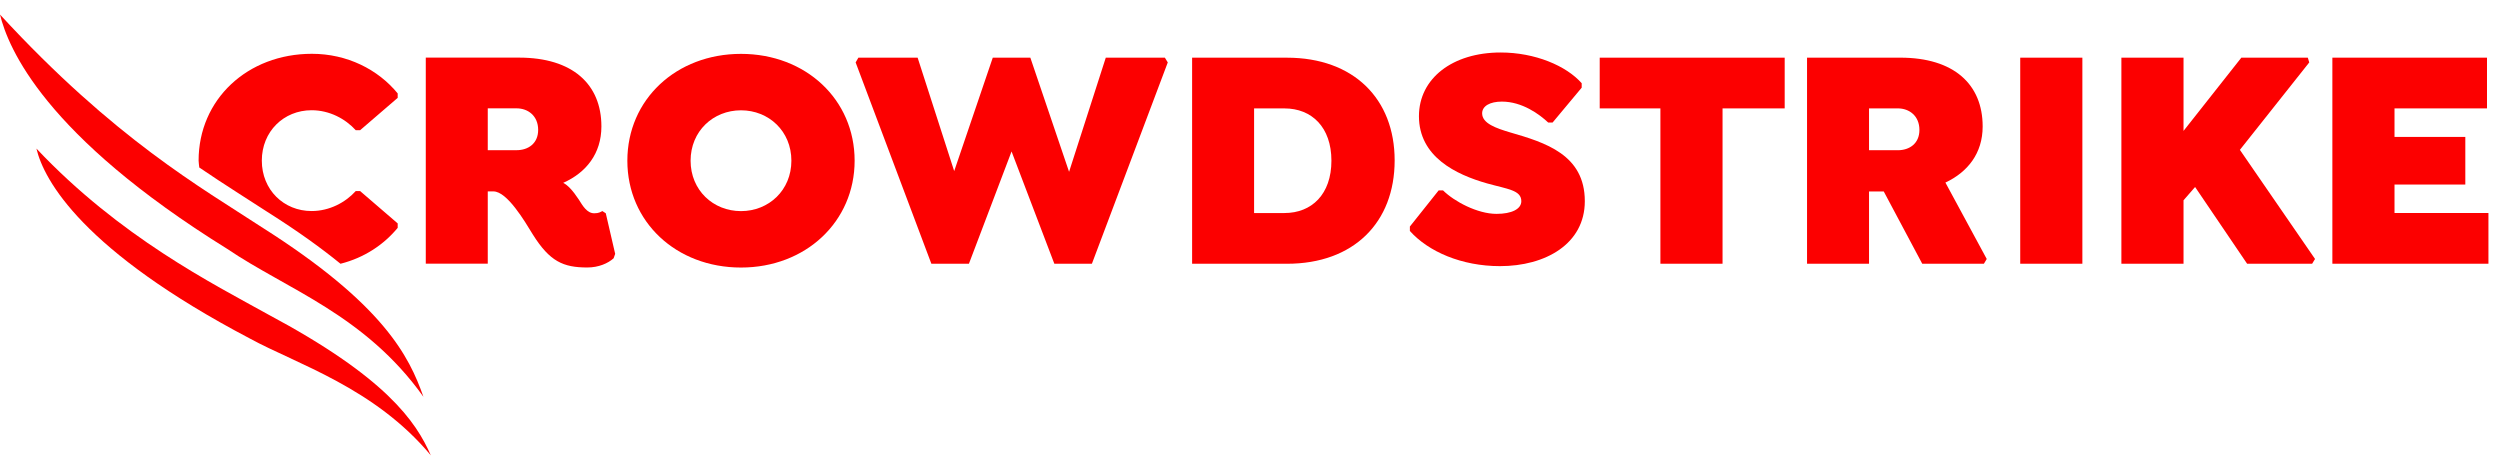
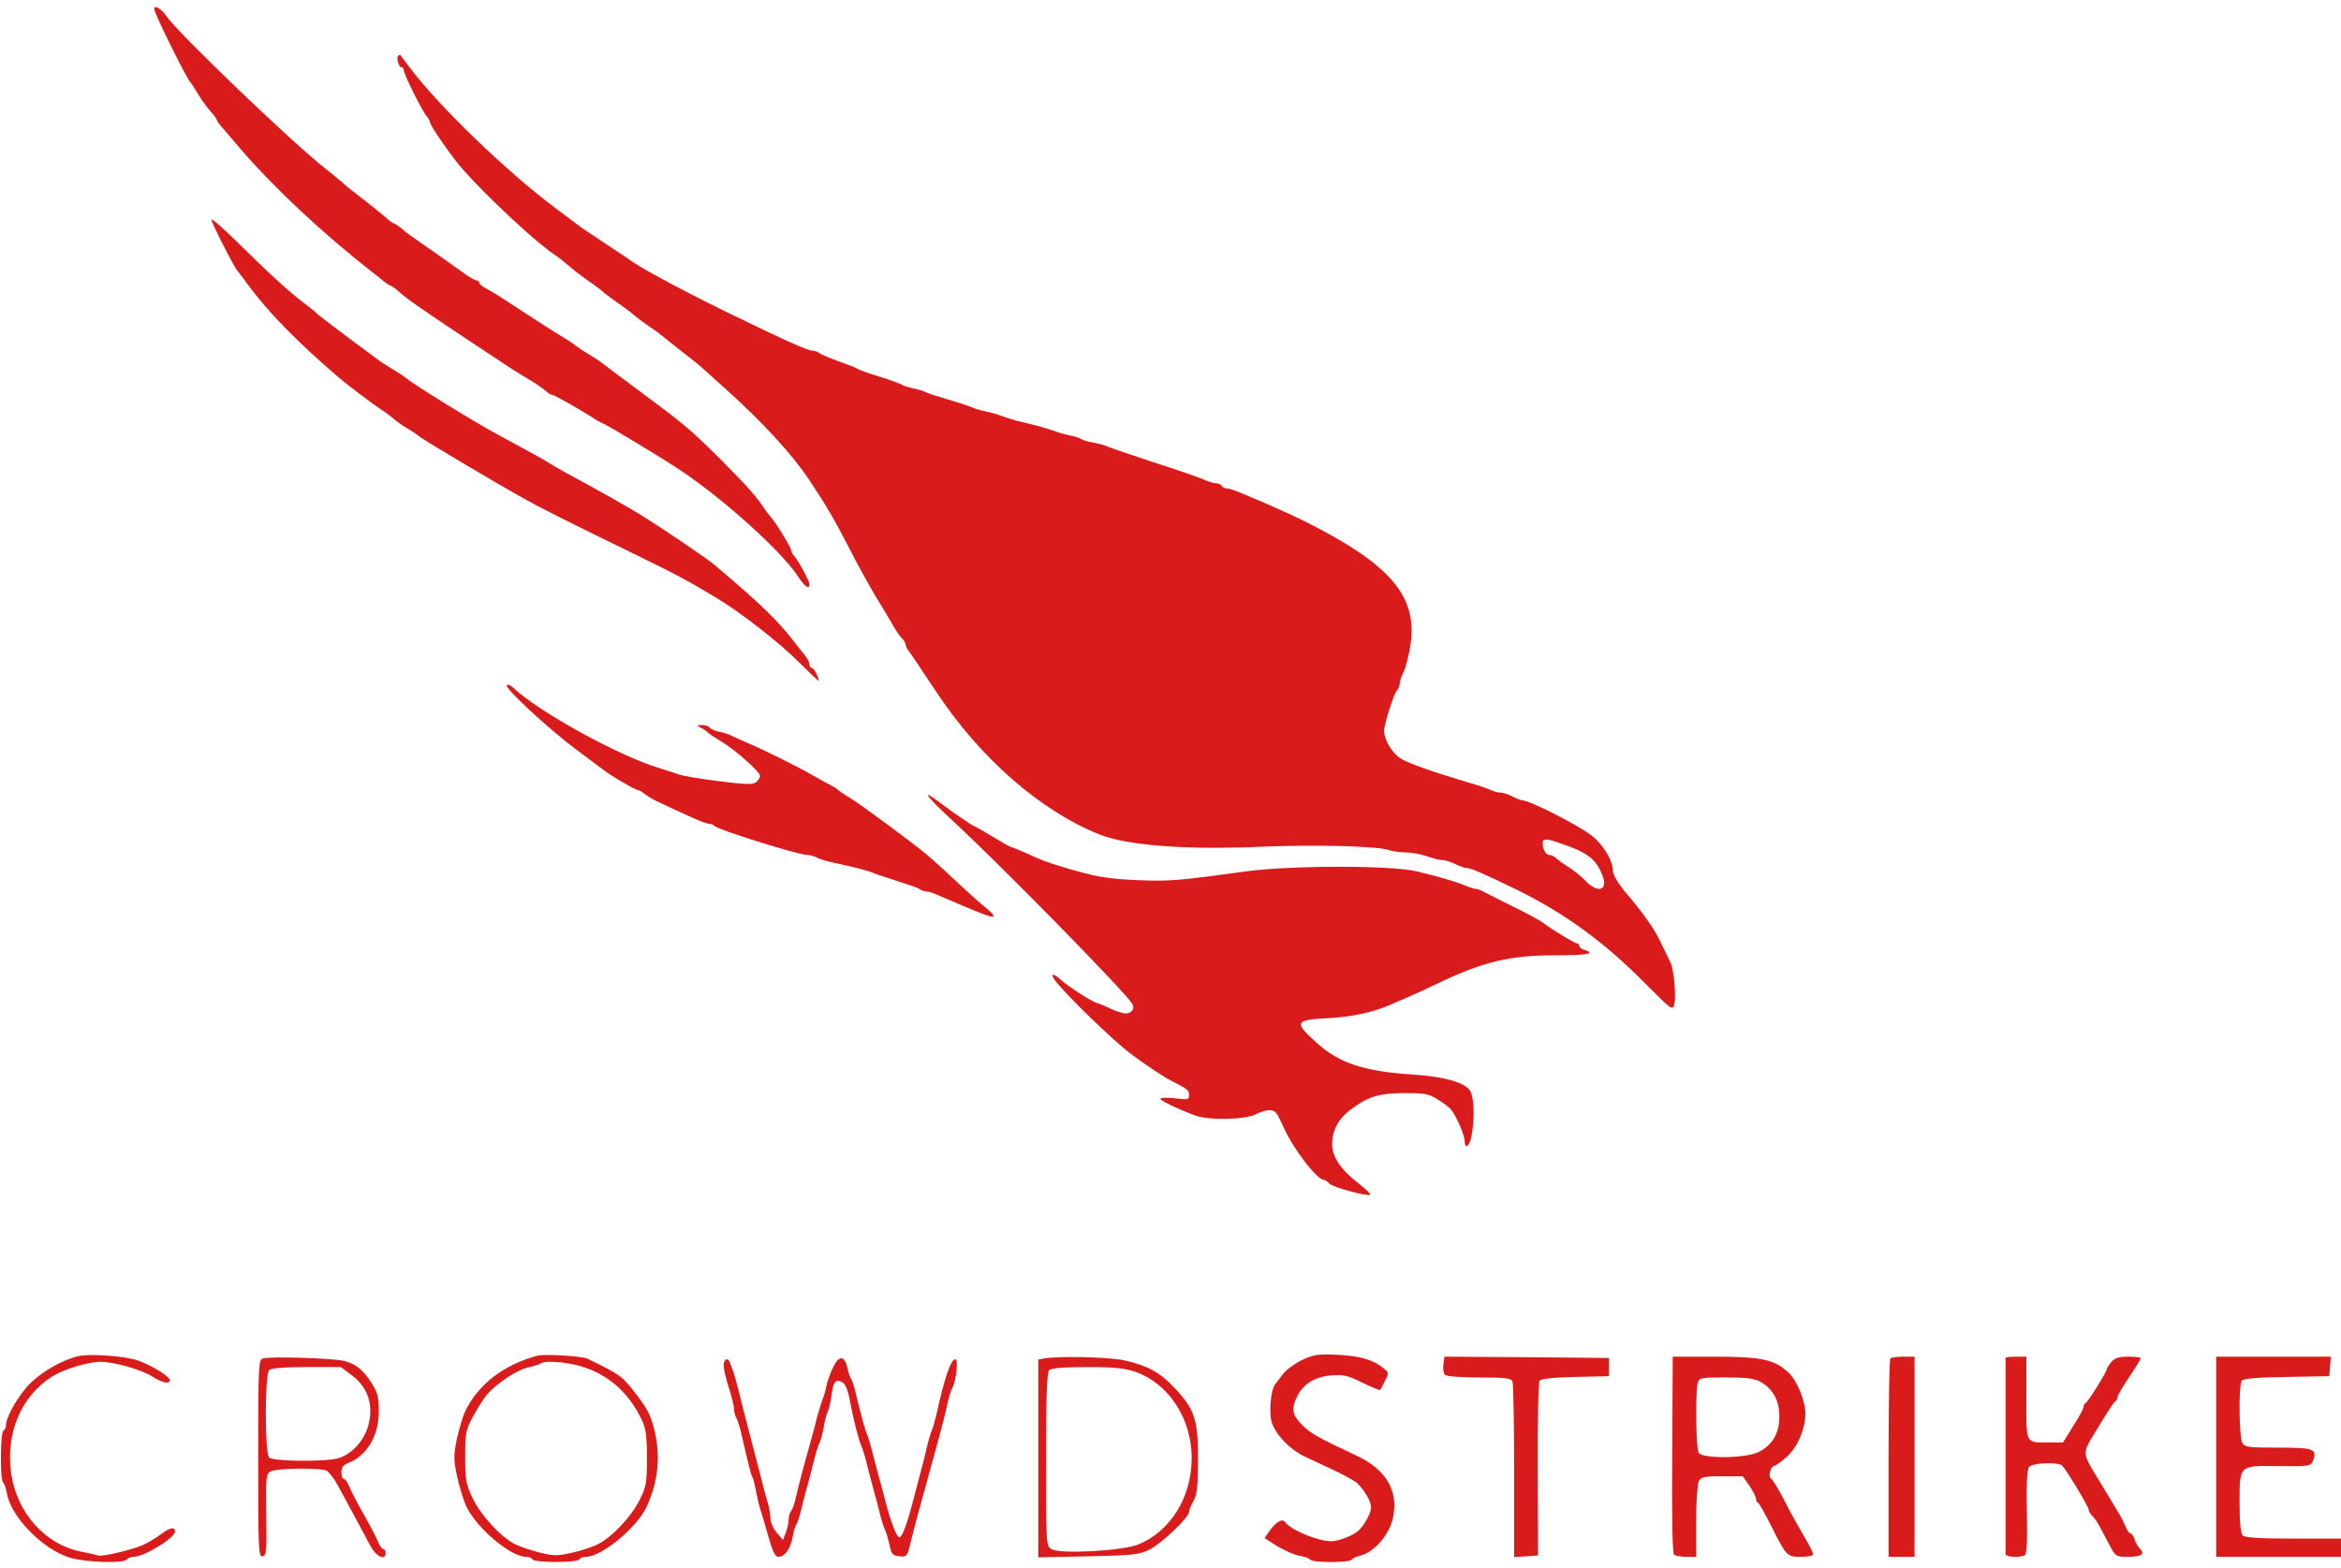
- <svg xmlns="http://www.w3.org/2000/svg" version="1.1" viewBox="0 0 173 32">
-   <g style="fill:#fc0000">
-     <g transform="translate(13 3.527)">
-       <path d="m14.52 12.24v-0.307l-2.6-2.238h-0.303c-0.715 0.79-1.819 1.382-3.054 1.382-1.928 0-3.445-1.47-3.445-3.488s1.517-3.488 3.445-3.488c1.235 0 2.339 0.592 3.054 1.382h0.303l2.6-2.238v-0.307c-1.365-1.667-3.509-2.742-5.936-2.742-4.462 0-7.841 3.159-7.841 7.393 0 0.164 0.037 0.315 0.048 0.476 1.826 1.242 3.438 2.236 4.826 3.146 2.001 1.266 3.616 2.431 4.946 3.514 1.658-0.419 3.002-1.328 3.957-2.485m-12.15-0.079c1.042 1.28 2.513 2.198 4.248 2.59-1.172-0.659-2.307-1.306-3.364-2.022-0.31-0.192-0.586-0.378-0.884-0.568" />
-       <path d="m29.57 14.04-0.65-2.808-0.238-0.154c-0.13 0.066-0.238 0.154-0.563 0.154-0.499 0-0.802-0.527-1.062-0.943-0.433-0.659-0.78-1.01-1.083-1.163 1.581-0.702 2.643-2.018 2.643-3.905 0-2.918-1.993-4.761-5.697-4.761h-6.456v14.26h4.289v-5.002h0.39c0.953 0 2.167 2.062 2.73 2.984 1.17 1.865 2.101 2.281 3.769 2.281 0.78 0 1.43-0.285 1.82-0.636zm-5.329-8.578c0 0.944-0.693 1.404-1.495 1.404h-1.993v-2.896h1.993c0.802 0 1.495 0.527 1.495 1.492z" />
-       <path d="m46.14 7.594c0-4.234-3.379-7.393-7.863-7.393-4.485 0-7.864 3.159-7.864 7.393s3.379 7.393 7.864 7.393c4.484 0 7.863-3.181 7.863-7.393m-4.376 0c0 2.04-1.56 3.488-3.487 3.488-1.928 0-3.488-1.448-3.488-3.488s1.56-3.488 3.488-3.488c1.927 0 3.487 1.448 3.487 3.488" />
-     </g>
-     <polygon points="68.7 3.991 66.03 11.84 63.5 3.991 59.4 3.991 59.21 4.32 64.45 18.25 67.05 18.25 70 10.48 72.96 18.25 75.56 18.25 80.81 4.32 80.61 3.991 76.52 3.991 73.98 11.89 71.3 3.991" />
-     <path d="m96.51 11.1c0-4.256-2.838-7.108-7.452-7.108h-6.564v14.26h6.564c4.614 0 7.452-2.852 7.452-7.152m-4.376 0.022c0 2.325-1.365 3.62-3.249 3.62h-2.102v-7.24h2.102c1.884 0 3.249 1.295 3.249 3.62" />
-     <polygon points="110.7 7.501 114.9 7.501 114.9 18.25 119.2 18.25 119.2 7.501 123.5 7.501 123.5 3.991 110.7 3.991" />
-     <path d="m137.2 8.751c0-2.918-1.993-4.761-5.697-4.761h-6.456v14.26h4.29v-5.002h1.018l2.664 5.002h4.268l0.195-0.329-2.86-5.287c1.538-0.724 2.578-2.018 2.578-3.883m-4.376 0.241c0 0.944-0.693 1.404-1.495 1.404h-1.992v-2.896h1.992c0.802 0 1.495 0.527 1.495 1.492" />
-     <polygon points="139.8 18.25 144.1 18.25 144.1 3.991 139.8 3.991" />
-     <polygon points="151.1 9.059 151.1 3.991 146.8 3.991 146.8 18.25 151.1 18.25 151.1 13.86 151.9 12.94 155.5 18.25 160 18.25 160.2 17.92 155 10.37 159.8 4.32 159.7 3.991 155.1 3.991" />
-     <polygon points="165.7 14.74 165.7 12.77 170.6 12.77 170.6 9.475 165.7 9.475 165.7 7.501 172.1 7.501 172.1 3.99 161.4 3.99 161.4 18.25 172.2 18.25 172.2 14.74" />
-     <g transform="translate(0 .5267)">
-       <path d="m103.8 17.89c3.142 0 5.869-1.535 5.869-4.495 0-3.226-2.749-4.06-5.175-4.762-0.954-0.285-1.93-0.615-1.93-1.317 0-0.505 0.542-0.812 1.366-0.812 1.409 0 2.6 0.878 3.206 1.449h0.303l2.014-2.413v-0.307c-1.061-1.206-3.226-2.127-5.61-2.127-3.336 0-5.652 1.798-5.652 4.408 0 2.809 2.554 4.038 4.72 4.652 1.409 0.395 2.364 0.461 2.364 1.229 0 0.549-0.673 0.878-1.714 0.878-1.322 0-2.924-0.856-3.703-1.624h-0.303l-1.992 2.501v0.307c1.277 1.425 3.572 2.433 6.237 2.433" />
-       <path d="m29.82 31c-1.039-2.378-3.126-5.429-11.3-9.786-3.77-2.096-10.21-5.323-16-11.46 0.525 2.214 3.215 7.079 14.78 13.15 3.204 1.753 8.622 3.397 12.52 8.088" />
-       <path d="m29.3 26.93c-0.986-2.81-2.766-6.408-11.21-11.75-4.111-2.694-10.15-6.077-18.09-14.7 0.568 2.325 3.078 8.371 15.73 16.22 4.156 2.816 9.52 4.553 13.57 10.23" />
-     </g>
+ <svg xmlns="http://www.w3.org/2000/svg" height="1675" viewBox="-.3 3.8 900.3 599.8" width="2500">
+   <g fill="#da1b1b">
+     <path d="m59 5.5c0 1.7 12.6 27.2 14.1 28.5.3.3 1.6 2.3 2.9 4.5s3.5 5.1 4.7 6.5c1.3 1.4 2.3 2.8 2.3 3.1s.9 1.7 2.1 3c1.1 1.3 4.4 5.1 7.2 8.4 12.9 15 31.5 32.4 51.2 47.8.6.4 2.1 1.6 3.4 2.7s2.7 2 3 2 1.8 1 3.1 2.2c3.6 3.2 7.2 5.7 26.1 18.3 17.5 11.6 17.8 11.9 24.9 16.1 2.5 1.5 5.1 3.4 5.8 4.1s1.8 1.3 2.3 1.3c.7 0 10.8 5.7 15.9 9 .8.6 2.6 1.6 4 2.2 3.6 1.8 23.6 13.9 29.5 17.9 17 11.4 38.5 30.9 45 40.6 2.7 4.1 4.5 5.4 4.5 3.2 0-1.3-4.1-8.8-5.7-10.7-.7-.7-1.3-1.8-1.3-2.3 0-1.1-6-10.9-7.8-12.8-.7-.8-2.1-2.6-3-4-2.7-4.1-6-7.8-16.2-18.1-12.3-12.2-13.7-13.3-31-26.2-8-5.9-14.9-11.1-15.5-11.6-.5-.4-2.8-1.9-5-3.2s-4.2-2.7-4.5-3-2.3-1.7-4.5-3-8.5-5.3-14-8.9c-11.1-7.3-13-8.5-16.2-10.2-1.3-.7-2.3-1.6-2.3-2.1 0-.4-.5-.8-1-.8-.6 0-3-1.4-5.3-3.1-3.9-2.8-15.9-11.3-20-14.1-1.1-.7-2.8-2.1-3.9-3.1-1.2-.9-2.4-1.7-2.7-1.7s-1.7-1-3.1-2.3c-1.4-1.2-5.3-4.4-8.7-7s-6.8-5.3-7.5-6-3.8-3.2-6.8-5.6c-12.9-10.1-56.9-52.3-61.3-58.8-1.9-2.8-4.7-4.5-4.7-2.8z" />
+     <path d="m152.8 23.6c-.8.8.3 4.4 1.3 4.4.5 0 .9.5.9 1.2 0 1.5 7.2 15.9 8.8 17.6.6.7 1.2 1.7 1.2 2.2 0 1.3 8.6 13.7 12.8 18.4 10 11.2 28.2 28.1 35.2 32.7 1.4.9 3.9 2.9 5.5 4.3 1.7 1.5 4.8 3.9 7 5.4s4.9 3.5 5.9 4.4c1.1 1 3.8 3 6 4.5 2.3 1.6 5 3.6 6 4.5 1.1 1 3.8 3 6 4.5 2.3 1.5 4.3 3 4.6 3.3s3.7 3 7.5 6c3.9 3 7.5 5.9 8.1 6.5.6.5 4.6 4.1 8.9 8 14.6 13.1 25.8 25.3 32.6 35.5 6.6 10 9.2 14.4 15.1 25.8 3.1 6.2 7.7 14.4 10 18.3 2.4 3.9 5.4 8.9 6.7 11.2s3 4.8 3.8 5.5c.7.7 1.3 1.8 1.3 2.3s.5 1.5 1 2.2c.6.7 5.3 7.7 10.6 15.7 16.9 25.6 40.1 46 62.9 55.1 10.8 4.3 33.4 6 63 4.7 20.6-.8 44.2-.2 48.3 1.3 1.3.5 4.2.9 6.5.9 2.3.1 6 .7 8.2 1.5s4.9 1.5 6 1.5 3.3.7 4.9 1.5c1.5.8 3.5 1.5 4.3 1.5 1.6 0 7.1 2.4 19.8 8.6 18.3 9.1 33.1 19.9 48.7 35.6 10.4 10.5 10.8 10.8 11.4 8.2.8-3.1-.2-13.7-1.5-16.1-.5-1-2-4.1-3.3-6.8-2.5-5.6-7.2-12.3-14.2-20.4-2.7-3.3-4.6-6.5-4.6-7.9 0-4.1-3.9-10.5-8.5-13.9-5.8-4.3-23.6-13.3-26.3-13.3-.5 0-2.3-.7-3.8-1.5-1.6-.8-3.7-1.5-4.7-1.5-.9 0-2.5-.4-3.5-.9-.9-.5-5.1-1.9-9.2-3.1-13.7-4.1-22.5-7.2-25.6-9.1-3.3-2-6.4-7.2-6.4-10.7 0-2.6 3.8-14.4 5-15.6.6-.6 1-1.7 1-2.5 0-.9.6-2.8 1.4-4.3.8-1.4 1.9-5.8 2.6-9.7 3.3-19.4-7.2-31.8-41-48.7-4.5-2.2-12.7-5.9-16.5-7.5-1.1-.4-4.1-1.7-6.7-2.8-2.6-1.2-5.4-2.1-6.2-2.1s-1.8-.5-2.1-1c-.3-.6-1.3-1-2.2-1-.8 0-2.9-.6-4.6-1.4-1.8-.8-10.4-3.8-19.2-6.6-8.8-2.9-16.7-5.6-17.6-6-.9-.5-3.4-1.2-5.5-1.6-2.2-.3-4.3-1-4.9-1.4-.5-.4-2.6-1.1-4.5-1.4-1.9-.4-4.4-1.1-5.5-1.6-1.1-.4-4-1.3-6.5-2-2.5-.6-6.3-1.6-8.5-2.1-2.2-.6-4.9-1.5-6-1.9-1.1-.5-3.6-1.2-5.5-1.6-1.9-.3-4.1-1-5-1.4-.8-.4-4.9-1.8-9-3s-8.2-2.5-9-2.9c-.9-.5-3.1-1.2-5-1.6s-3.9-1-4.5-1.4c-.5-.4-4.4-1.8-8.5-3.1-4.1-1.2-7.9-2.6-8.5-3-.5-.4-3.9-1.7-7.5-3s-6.9-2.7-7.4-3.2c-.6-.4-1.6-.8-2.4-.8-2 0-11.4-4.3-35.2-15.9-16.7-8.2-32.1-16.6-35.5-19.3-.5-.4-4.6-3.1-9-6s-8.4-5.6-9-6c-.5-.4-5.2-3.9-10.4-7.8-18.1-13.5-44.4-38.8-55.5-53.5-2.1-2.8-3.9-5.1-4-5.3-.2-.1-.5.1-.8.4zm447.2 303c10.2 3.4 13.5 6 15.9 12.1 2.4 5.9-1.6 7.3-6.5 2.2-1.6-1.7-4.5-4-6.4-5.2s-4.1-2.7-4.8-3.4-1.9-1.3-2.7-1.3c-1.3 0-2.5-2.1-2.5-4.6 0-1.8 1.4-1.8 7 .2zm-519-240c0 1.1 8.5 17.9 10 19.7.6.7 2.7 3.4 4.7 6.2 7.3 9.8 18.7 21.5 33.9 34.5 3.8 3.3 14.2 11.1 17.5 13.2 1.4.9 3.2 2.3 4 3 .8.8 3.2 2.5 5.4 3.8s4.2 2.7 4.5 3c.6.8 30.1 18.3 39.5 23.5 7.4 4.2 15.4 8.2 43.5 21.9 16.5 8.1 19.6 9.7 31.7 17 9.1 5.5 23.7 16.9 31 24.2 4.1 4.1 7.6 7.4 7.8 7.4.3 0-.1-1.1-.7-2.5s-1.5-2.5-2-2.5c-.4 0-.8-.6-.8-1.3 0-.8-.9-2.5-2-3.8s-2.3-2.9-2.7-3.4c-7.3-9.6-13.3-15.4-31.7-31-2.5-2.2-19-13.4-26.7-18.2-6.1-3.9-18.4-10.8-30.9-17.5-3-1.7-5.9-3.4-6.5-3.8-.9-.7-5.2-3-19.5-10.8-9-4.8-31.8-18.9-35.5-21.9-.5-.5-2.8-2-5-3.3s-4.4-2.8-5-3.2c-.5-.4-5.9-4.4-12-8.9-6-4.5-11.2-8.5-11.5-8.8-.3-.4-2.7-2.4-5.5-4.5-5.6-4.2-12.8-10.8-26.2-24-5.1-5-9.3-8.6-9.3-8zm113.6 179.1c-1 1 15.8 16.6 26.9 24.9 5.5 4.1 10.5 7.8 11 8.2 2.6 2 11.6 7.2 12.4 7.2.5 0 1.6.6 2.3 1.2.7.7 2.9 2 4.8 3 13.3 6.3 19 8.8 20.4 8.8.8 0 1.7.4 2 .8.8 1.3 32.3 11.2 35.8 11.2 1 0 2.6.4 3.6 1 .9.5 3.7 1.4 6.2 1.9 8.7 1.9 13.5 3.1 15.5 4 1.1.5 5.4 1.9 9.5 3.2s7.9 2.6 8.5 3.1c.5.4 1.5.8 2.3.8s2.8.6 4.5 1.4c16.4 7.1 20.8 8.8 21.4 8.3.3-.4-.7-1.7-2.3-2.9-2.5-2-6.9-5.9-16.4-14.8-1.5-1.4-4.2-3.8-6-5.4-5-4.3-26-19.9-30.5-22.6-2.2-1.3-4.2-2.7-4.5-3-.3-.4-1.2-1-2-1.4s-4.2-2.2-7.5-4.1c-6.2-3.6-18.9-9.9-26-12.9-2.2-.9-4.7-2.1-5.5-2.5-.9-.5-3-1.2-4.8-1.5-1.7-.4-3.4-1.2-3.7-1.7-.4-.5-1.6-.9-2.8-.9-2.2.1-2.2.1-.2 1.2 1.1.6 2.2 1.4 2.5 1.8.3.3 2.5 1.8 5 3.3 5.3 3.1 15 11.7 15 13.3 0 .6-.7 1.7-1.5 2.4-1.2 1-4.1.9-14.5-.4-7.2-.9-14.1-2.1-15.3-2.6-1.2-.4-4.7-1.6-7.7-2.5-15.6-4.7-47-22.1-56.1-31-.9-.8-1.9-1.2-2.3-.8z" />
+     <path d="m365.5 317.3c18.7 17.2 66.6 66.1 69.6 70.9 1.2 1.8-.2 3.8-2.5 3.8-1.1-.1-3.9-.9-6.1-2s-4.3-1.9-4.7-2c-1.3 0-11.2-6.3-13.8-8.7-3-2.8-4.6-3-2.8-.4 2.9 4.2 17.4 18.5 26.5 26.3 4.1 3.5 15 11 18.7 12.8 6 3 6.6 3.5 6.6 5.4 0 1.7-.5 1.8-5.5 1.2-3-.3-5.5-.3-5.5.2 0 .7 5.9 3.6 13 6.3 5.2 2.1 19.7 1.8 23.8-.4 1.8-1 4.3-1.7 5.4-1.5 2.2.3 2.4.6 5.5 7.3 3.8 8.2 12.6 19.5 15.1 19.5.5 0 1.5.6 2.1 1.4 1.2 1.4 14.9 5.1 15.7 4.3.3-.3-1.6-2.1-4.1-4.1-7-5.3-10.4-10.3-10.5-15.2 0-5.3 2.2-9.6 6.8-13.2 6.7-5.1 10.8-6.5 20.6-6.6 8 0 9.6.2 13.1 2.4 2.2 1.3 4.6 3.1 5.3 4 1.9 2.3 5.2 9.9 5.2 12.1 0 3.4 1.9 2 2.6-1.9 1.4-7.6 1-15.8-.9-18-2.7-3-10-4.9-21.2-5.7-19.1-1.2-28.8-4.4-37.4-12.2-8.9-8-8.5-8.9 4.2-9.5 9-.5 16.7-2.1 23.2-4.8 1.1-.5 4.3-1.9 7-3 2.8-1.2 8.6-3.9 13-6 16.8-8 27.1-10.4 44.3-10.4 12.5 0 15.8-.7 11.2-2.1-1.1-.3-2-1.1-2-1.6s-.4-.9-.9-.9c-.8 0-9.4-5.2-12.7-7.7-1.5-1.2-7.1-4.2-14.9-8-3.8-1.9-7.8-3.9-8.7-4.4-1-.5-2.2-.9-2.7-.9s-2.2-.5-3.8-1.2c-4.1-1.7-10.8-3.6-18.8-5.5-10.2-2.4-48.5-2.3-65.5 0-25.3 3.5-29.7 3.9-41.5 3.4-12.1-.5-16.5-1.3-28.5-4.9-7.3-2.2-8.6-2.7-15.1-5.7-2.5-1.1-4.9-2.1-5.2-2.1-.4 0-3.6-1.8-7.2-4s-6.8-4-7-4c-.5 0-8.9-5.7-14.1-9.7-6.8-5.1-4.3-1.7 5.1 7zm-336.1 206.6c-5.8 1.5-12.9 5.5-17.6 9.9-4.5 4.2-9.8 13.2-9.8 16.6 0 .8-.4 1.8-1 2.1-1.2.8-1.3 19.2-.1 19.9.4.3 1.1 2.1 1.4 4 1.5 9.1 13.7 21.7 24.2 24.9 6.1 1.9 21 2.3 22 .7.3-.5 1.5-1 2.6-1 4 0 15.9-7.3 15.9-9.7 0-2-1.9-1.6-5.4 1-1.7 1.3-4.7 3.1-6.6 4-4 1.9-15.8 4.7-17.4 4.2-.6-.2-3.6-.9-6.7-1.5-13.8-2.7-24.7-14.9-26.9-30-2.2-15.6 3.8-29.8 15.8-37.4 4.5-2.8 13.7-5.6 18.5-5.6 5.3 0 15.6 2.9 19.9 5.6 3.9 2.5 6.8 3.1 6.8 1.4 0-1.3-7-5.7-12.2-7.5-5.1-1.8-19-2.8-23.4-1.6zm177.1-.3c-12.9 3.4-22.8 10.9-27.9 21.4-.9 1.9-2.3 6.7-3.2 10.6-1.3 6.4-1.3 8 .1 14.5.9 4.1 2.5 9.4 3.7 11.8 4 8.2 16.9 19.1 22.8 19.1 1 0 2.2.4 2.5 1 .8 1.3 17.2 1.3 18 0 .3-.6 1.5-1 2.6-1 6 0 19.7-11.4 23.3-19.3 4.6-10 5.5-20.1 2.7-30.5-1.4-5.1-2.5-7.3-7.1-13.2-5.1-6.6-5.5-6.9-18.3-13.2-2.1-1-16.3-1.9-19.2-1.2zm16.3 4c10.7 3.1 18.7 10.1 23.8 20.9 1.5 3.1 1.9 6.2 1.9 14.5 0 9.5-.3 11.1-2.8 16.1-3.2 6.4-10.5 14.2-15.8 16.9-2 1.1-6.5 2.6-10.1 3.4-5.8 1.3-7.1 1.3-12.4 0-3.2-.8-7.4-2.2-9.3-3.1-5.3-2.4-13.4-11.1-16.6-17.8-2.6-5.4-2.9-7-2.9-16 0-9.4.2-10.3 3.3-16 1.8-3.3 4.3-7.1 5.4-8.3 4.1-4.4 11.3-9.1 15.6-10.1 2.3-.5 4.5-1.2 4.8-1.5 1.2-1.2 9.6-.6 15.1 1zm277.6-2.3c-2.8 1.4-6 3.7-7.2 5.3s-2.6 3.4-3.1 4c-1.5 1.8-2.3 9.1-1.6 13.5.8 4.7 6.6 11.2 12.5 14.1 1.9.9 7 3.3 11.3 5.3s8.6 4.4 9.5 5.3c2.9 2.9 5.2 7 5.2 9.2 0 1.9-2.2 6.2-4.5 8.6-1.9 2-7.8 4.4-10.9 4.4-5.2 0-15.6-4.4-17.7-7.4-1.1-1.4-3.4-.1-5.8 3.2l-2.1 3 4.9 3.1c2.7 1.6 6.5 3.3 8.5 3.7 2 .3 3.9 1 4.2 1.5.7 1.2 15.1 1.2 15.9 0 .3-.5 1.8-1.2 3.4-1.6 5.3-1.2 11.4-8.3 12.6-14.9 2-10.3-2.9-18.3-14.3-23.6-15-7.1-17.2-8.3-20.6-11.6-4-3.9-4.4-6.4-2-11.2 2.3-4.7 6.9-7.5 13.1-8 4.5-.4 6.3 0 11.9 2.8 3.6 1.7 6.7 3 6.8 2.8.2-.1 1.1-1.7 1.9-3.4 1.5-2.9 1.5-3.3-.1-4.6-4.1-3.5-8.9-5-17.7-5.5-8-.4-9.6-.1-14.1 2zm-399.6-.6c-1.7.4-1.8 3.1-1.8 38.4 0 35.2.1 38 1.7 37.7 1.5-.3 1.6-1.9 1.4-16-.2-14.8-.1-15.7 1.8-16.7 2.1-1.2 18.5-1.4 21.3-.3.9.4 2.9 2.9 4.4 5.7 3.4 6.2 9.5 17.6 12.5 23.2 2.2 4.2 5.9 6 5.9 2.8 0-.8-.4-1.5-.9-1.5s-1.4-1.2-2-2.8c-.6-1.5-3.1-6.3-5.6-10.7s-5-9.2-5.6-10.8c-.6-1.5-1.5-2.7-2-2.7s-.9-1.1-.9-2.5c0-1.8.7-2.8 2.4-3.5 7.3-2.7 12-10.5 12-20 0-5.3-.5-7.3-2.6-10.5-3.4-5.4-5.9-7.5-10.5-8.8-3.9-1.1-28.4-1.9-31.5-1zm34.4 6.6c6 4.6 8.2 11.3 6.2 18.9-1.5 6-6.4 11.4-11.7 12.9-4.8 1.4-25 1.2-26.5-.3-1.7-1.7-1.7-31.9 0-33.6.8-.8 5.5-1.2 14.4-1.2h13.2zm184.9-3.2c-1.1 2.2-2.2 5.4-2.6 7.2-.3 1.8-1 4.1-1.5 5.2-.4 1.1-1.3 4-2 6.5-.6 2.5-1.7 6.7-2.5 9.5-3.1 11-4.7 17.2-5.7 21.5-.5 2.5-1.4 4.9-1.9 5.4-.5.6-.9 2-.9 3.2 0 1.3-.5 3.5-1.1 5.1l-1.1 2.8-2.4-2.8c-1.3-1.5-2.4-4-2.4-5.5s-.5-4.3-1.1-6.2-1.7-6-2.4-9c-.8-3-2.1-8.2-3-11.5-1.6-6-3.5-13.5-5.9-23-.7-2.8-1.6-5.8-1.9-6.8-.4-.9-.9-2.4-1.2-3.2-.7-2.4-2.5-1.7-2.5.9 0 1.3.9 5.2 2 8.6s2 7.1 2 8.1c0 1.1.4 2.7 1 3.7.5.9 1.4 3.9 2 6.7 2.6 11.2 3.5 15 4.1 16 .4.5.9 2.8 1.3 5s1.1 5.3 1.6 7c.6 1.6 2 6.5 3.2 10.7 1.6 5.7 2.6 7.8 3.8 7.8 2.5 0 4.7-3 5.5-7.5.4-2.2 1-4.5 1.5-5 .4-.6 1.2-3 1.8-5.5s1.7-7 2.6-10c.8-3 2-7.5 2.6-10s1.5-5.2 1.9-6c.5-.9 1.2-3.6 1.6-6s1.1-5.1 1.6-6c.4-.8 1.1-3.6 1.4-6.2.7-5.3 1.6-6.4 4.2-4.9 1.1.6 2.2 3.2 2.9 7.3 1.3 7.1 3.2 14.3 4.4 17.3.5 1.1 1.4 4 2 6.5s1.8 7 2.6 10c.9 3 2 7.3 2.5 9.5s1.4 4.9 1.9 6c.6 1.1 1.3 3.8 1.8 6 .7 3.5 1.2 4 3.8 4.3 2.8.3 3 0 4.1-4.5.6-2.6 1.9-7.4 2.7-10.5.9-3.2 2.3-8.3 3.1-11.3 1.5-5.4 2.9-10.6 6.1-22.3.8-3.1 2-7.7 2.5-10.2s1.4-5.2 1.9-6.1c1.5-2.8 2.3-10.9 1.1-10.9-1.7 0-4.2 7.1-7.2 21-.6 2.5-1.4 5.4-1.9 6.5s-1.3 4-1.9 6.5c-.5 2.5-1.7 7-2.5 10s-2.1 8-2.9 11c-2.2 8.5-4.1 13.5-5.1 13.5s-3.2-5.5-5.3-13.5c-.8-3-2-7.8-2.8-10.5-.7-2.8-1.9-7-2.5-9.5s-1.5-5.4-2-6.5c-.8-2-2.3-7.5-4.2-15.5-.6-2.5-1.4-5-1.8-5.5-.4-.6-1.1-2.4-1.4-4.2-1.1-4.8-3.3-4.9-5.5-.2zm81.2-3.4-2.3.4v76.1l19.3-.4c17.7-.4 19.5-.6 23.7-2.7 4.7-2.5 15-12.3 15-14.4 0-.7.8-2.6 1.7-4.2 1.4-2.4 1.7-5.6 1.7-16 .1-15.2-1.2-19.2-9.1-27.6-5.5-5.9-10.4-8.5-19.3-10.5-6-1.3-25.3-1.7-30.7-.7zm35.2 5.2c12.7 4.5 21.5 18 21.5 33.1s-8.2 28.3-20.7 33.3c-6 2.4-29.6 3.7-33.1 1.8-2.2-1.2-2.2-1.3-2.2-34.4 0-24.6.3-33.6 1.2-34.5.8-.8 5.5-1.2 14.5-1.2 10.6 0 14.5.4 18.8 1.9zm118.3-2.9c-.2 1.6 0 3.4.6 4s6.2 1 13.2 1c10.2 0 12.3.3 12.8 1.6.3.9.6 16.4.6 34.5v33l4.6-.3 4.6-.3-.1-33c-.1-18.2.2-33.5.7-34.2.5-.8 4.9-1.3 13.7-1.5l13-.3v-7l-31.6-.3-31.7-.2zm88 34.7c-.2 24.4.1 38.1.7 38.5s2.7.8 4.8.8h3.7v-13.6c0-7.4.5-14.4 1-15.5.9-1.6 2.2-1.9 9-1.9h7.9l2.6 3.7c1.4 2.1 2.5 4.3 2.5 4.9 0 .7.3 1.4.8 1.6.4.1 2.6 4.1 5 8.8 6 11.9 6.1 12 11.6 12 2.5 0 4.6-.4 4.6-1 0-.5-1.4-3.3-3.1-6.2s-3.4-6-3.9-6.8-2.5-4.6-4.5-8.5c-2-3.8-4.1-7.3-4.7-7.6-1.2-.8-.1-4.9 1.3-4.9.5 0 2.6-1.6 4.8-3.5 4.1-3.7 7.1-10.7 7.1-16.6 0-4.9-3.2-12.7-6.5-15.8-5.4-5-10.3-6.1-28.3-6.1h-16.2zm34-28c4.8 2.8 7.2 7.2 7.2 13.3 0 6.4-2.5 10.8-7.8 13.6-4.6 2.5-21.7 2.8-23.2.4-1.1-1.6-1.3-23.1-.4-26.8.6-2.1 1.1-2.2 10.9-2.2 7.9 0 11 .4 13.3 1.7zm49.9-9c-.4.3-.7 17.7-.7 38.5v37.8h10v-77h-4.3c-2.4 0-4.7.3-5 .7zm44.3-.2v75.5c0 1 4.9 1.4 7.2.5 1-.4 1.2-3.9 1-16.6-.2-11.4 0-16.4.9-17.5 1.2-1.5 10.5-2 12.5-.6 1.3.9 10.4 15.9 10.4 17.2 0 .5.6 1.5 1.3 2.2.8.7 2 2.5 2.8 4 .8 1.4 2.5 4.7 3.8 7.2 2.4 4.5 2.6 4.6 7.2 4.6 5.2 0 6.7-1.1 4.5-3.2-.7-.8-1.7-2.4-2-3.6-.4-1.2-1.1-2.2-1.6-2.2-.4 0-1.3-1.2-1.9-2.8-.7-1.5-1.7-3.6-2.4-4.7s-3.4-5.8-6.2-10.3c-8.7-14.4-8.5-12-1.9-23 3.2-5.3 6.1-9.9 6.6-10 .4-.2.8-.9.8-1.5s2-4.1 4.5-7.8 4.5-7 4.5-7.3-2.1-.6-4.8-.6c-3.5 0-5.2.5-6.5 2-.9 1.1-1.7 2.3-1.7 2.6 0 1.1-7.3 12.9-8.2 13.2-.4.2-.8.9-.8 1.5 0 .7-1.8 4-4 7.4l-3.9 6.3h-5.5c-9.1 0-8.6.9-8.6-17.1v-15.9h-4c-2.2 0-4 .2-4 .5zm81 38v38.5h48v-7h-18.3c-12.9 0-18.7-.4-19.5-1.2s-1.2-5-1.2-12.4c0-14.9-.4-14.5 15.3-14.3 11.5.1 12.1 0 12.9-2 1.7-4.6.5-5.1-13.3-5.1-11.7 0-12.9-.2-13.9-1.9-1.2-2.3-1.4-22-.2-23.8.6-.9 5.6-1.3 17.2-1.5l16.5-.3.3-3.8.3-3.7h-44.1z" />
  </g>
</svg>
